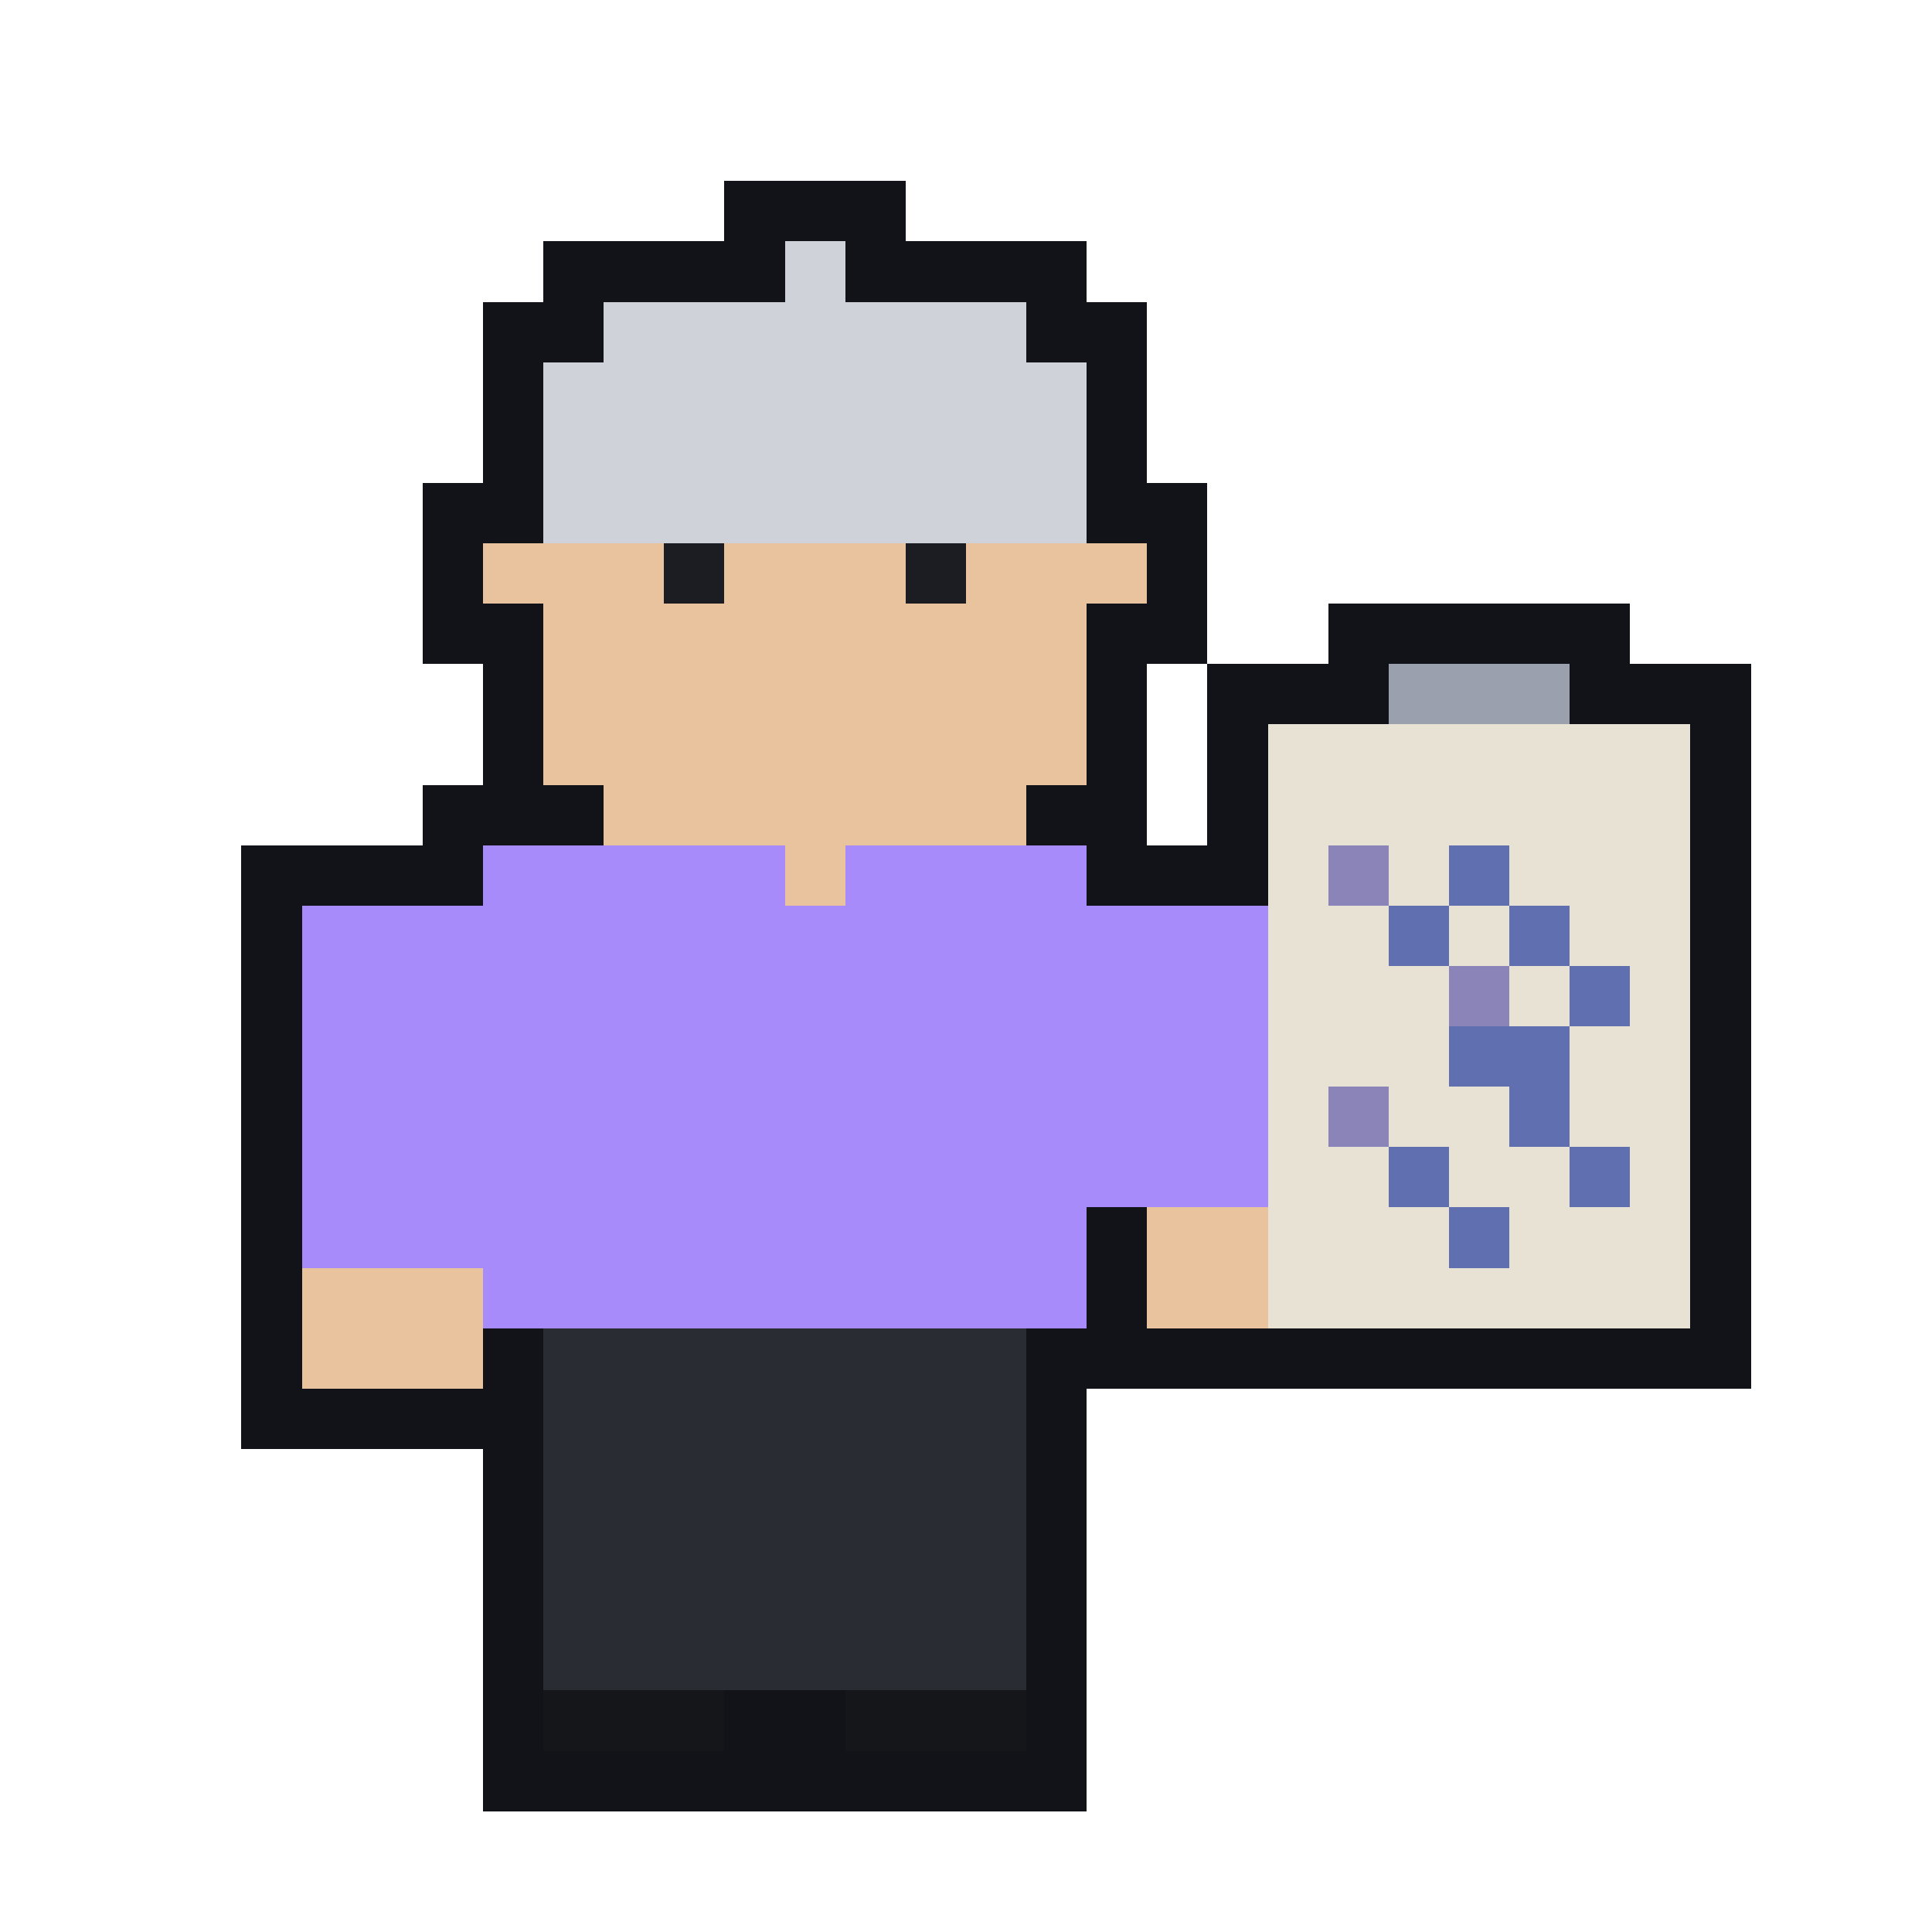
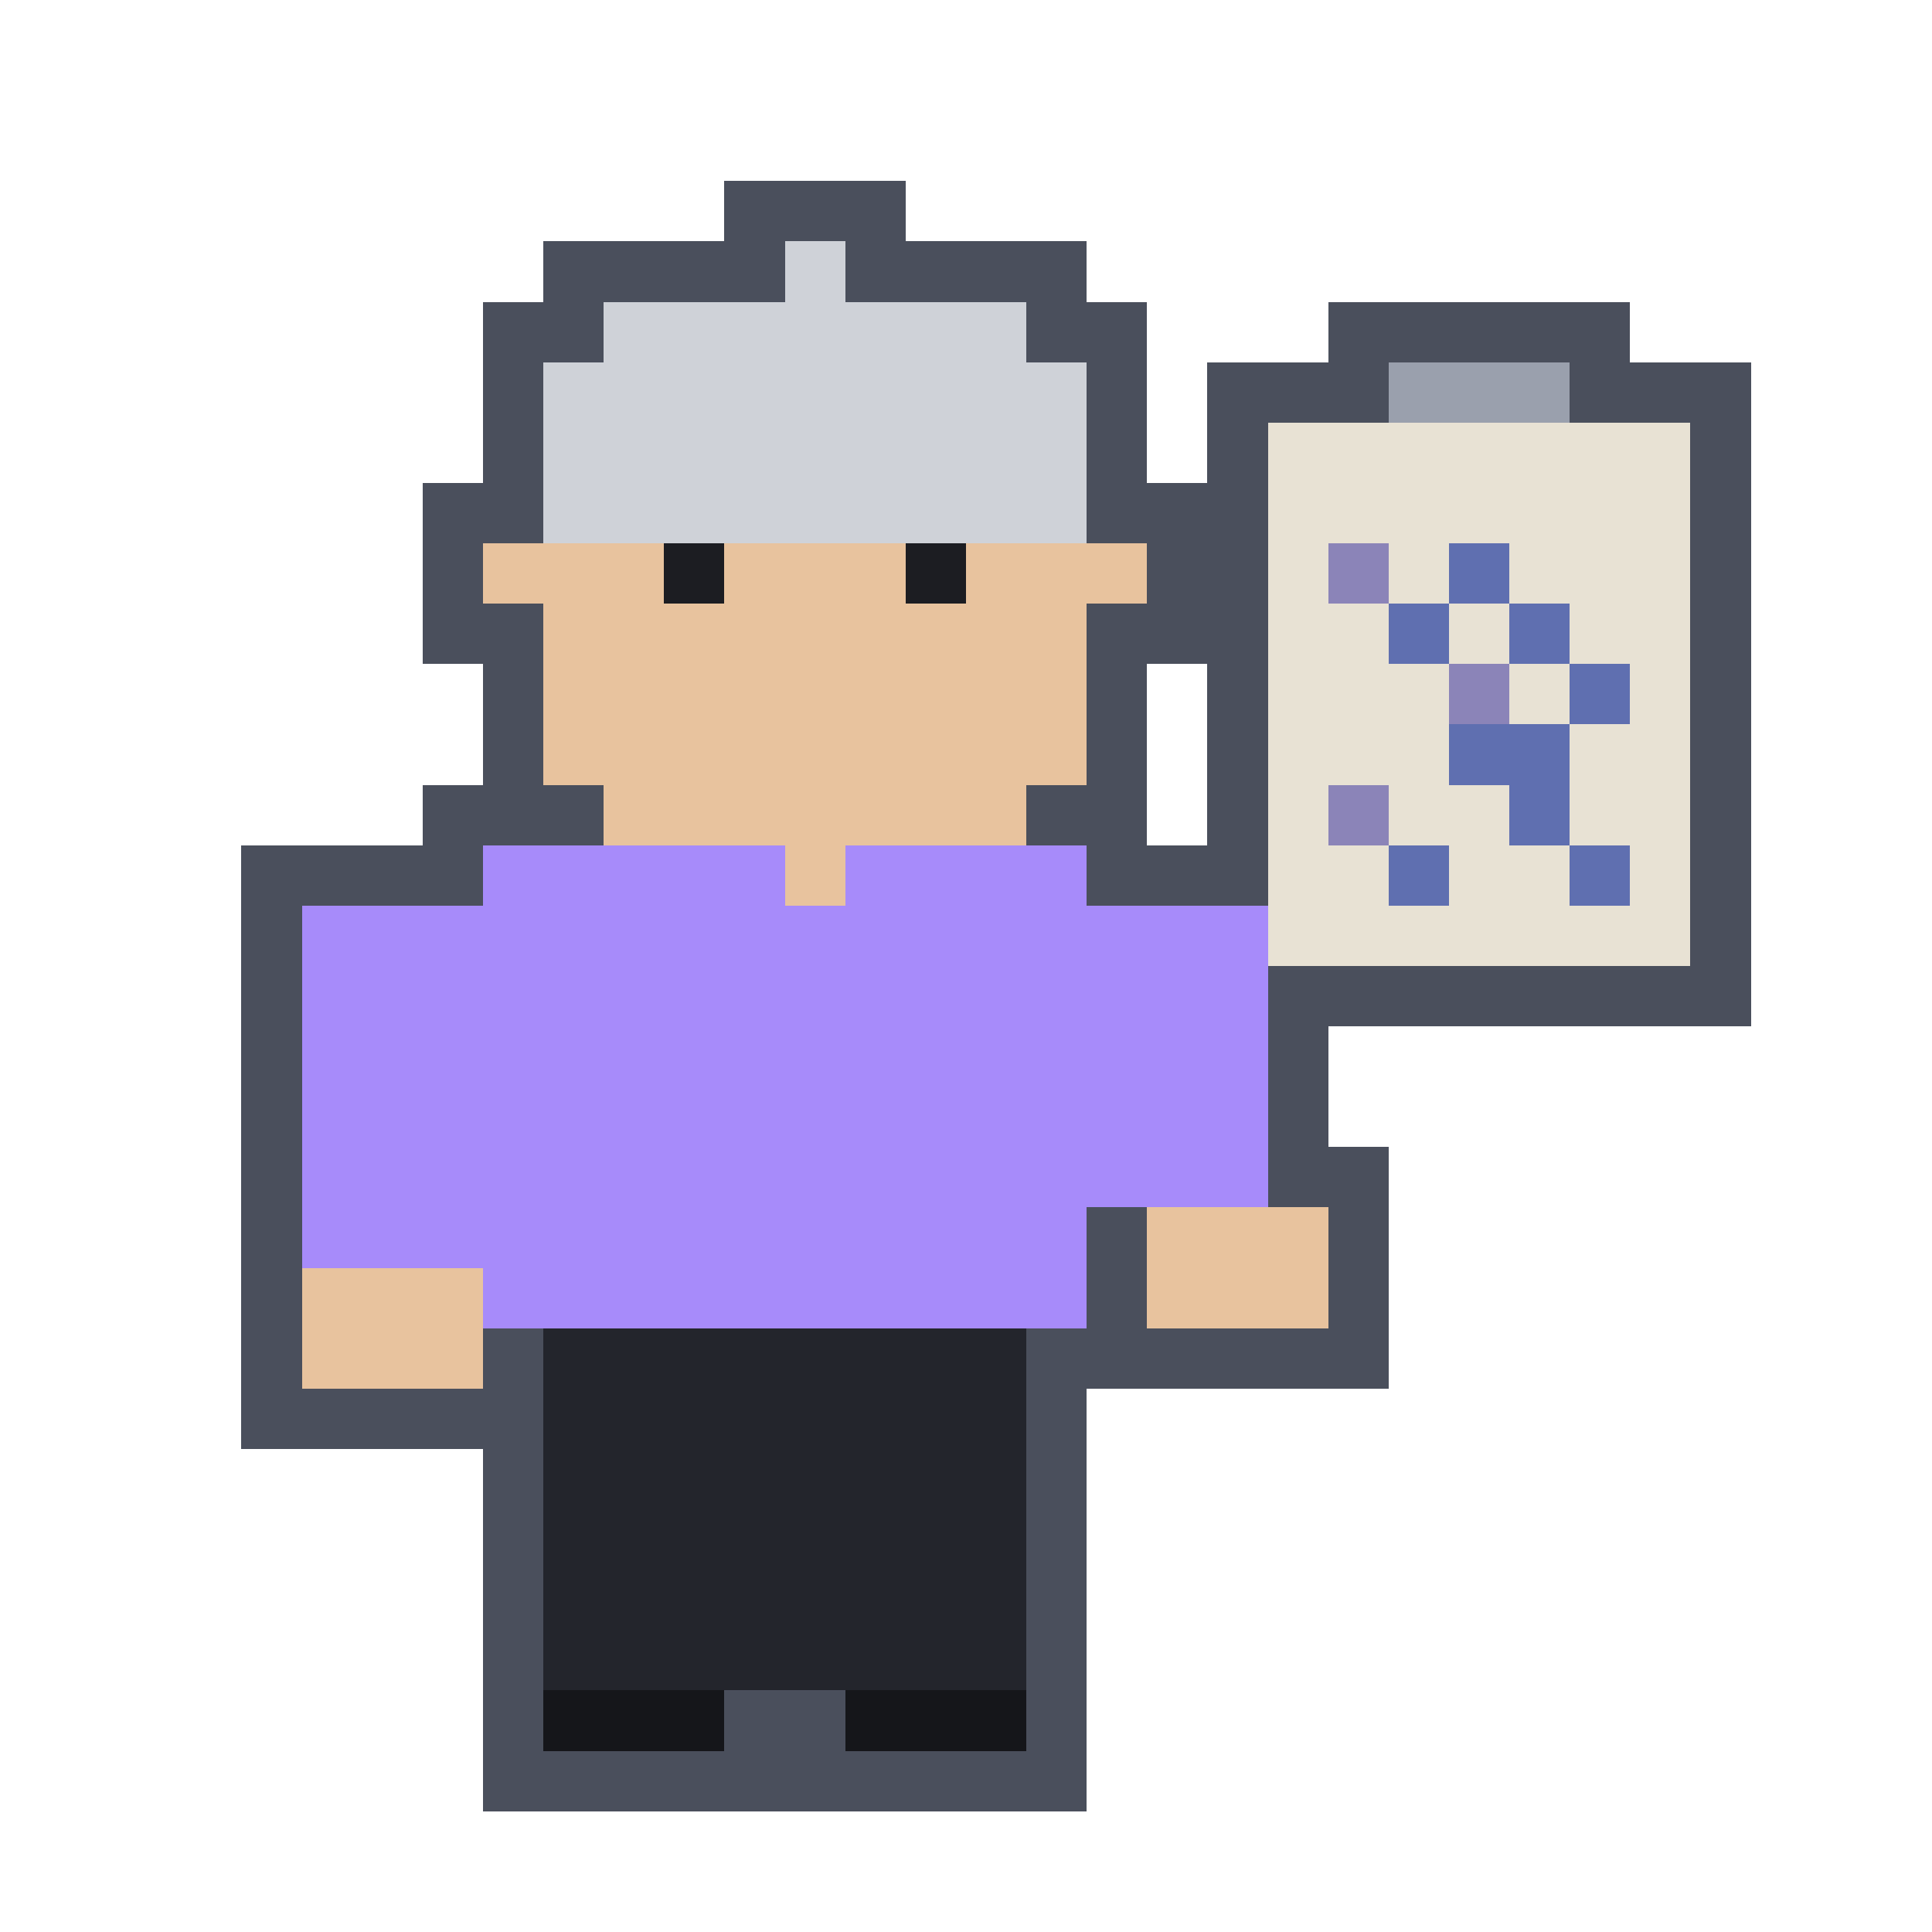
<svg xmlns="http://www.w3.org/2000/svg" viewBox="0 0 32 32" shape-rendering="crispEdges">
-   <rect x="12" y="3" width="3" height="1" fill="#121318" />
-   <rect x="9" y="4" width="4" height="1" fill="#121318" />
+   <rect x="12" y="3" width="3" height="1" fill="#4a4f5c" />
+   <rect x="9" y="4" width="4" height="1" fill="#4a4f5c" />
  <rect x="13" y="4" width="1" height="1" fill="#cfd2d8" />
-   <rect x="14" y="4" width="4" height="1" fill="#121318" />
-   <rect x="8" y="5" width="2" height="1" fill="#121318" />
+   <rect x="14" y="4" width="4" height="1" fill="#4a4f5c" />
+   <rect x="8" y="5" width="2" height="1" fill="#4a4f5c" />
  <rect x="10" y="5" width="7" height="1" fill="#cfd2d8" />
-   <rect x="17" y="5" width="2" height="1" fill="#121318" />
-   <rect x="8" y="6" width="1" height="1" fill="#121318" />
+   <rect x="17" y="5" width="2" height="1" fill="#4a4f5c" />
+   <rect x="22" y="5" width="5" height="1" fill="#4a4f5c" />
+   <rect x="8" y="6" width="1" height="1" fill="#4a4f5c" />
  <rect x="9" y="6" width="9" height="1" fill="#cfd2d8" />
-   <rect x="18" y="6" width="1" height="1" fill="#121318" />
-   <rect x="8" y="7" width="1" height="1" fill="#121318" />
+   <rect x="18" y="6" width="1" height="1" fill="#4a4f5c" />
+   <rect x="20" y="6" width="3" height="1" fill="#4a4f5c" />
+   <rect x="23" y="6" width="3" height="1" fill="#9aa0ad" />
+   <rect x="26" y="6" width="3" height="1" fill="#4a4f5c" />
+   <rect x="8" y="7" width="1" height="1" fill="#4a4f5c" />
  <rect x="9" y="7" width="9" height="1" fill="#cfd2d8" />
-   <rect x="18" y="7" width="1" height="1" fill="#121318" />
-   <rect x="7" y="8" width="2" height="1" fill="#121318" />
+   <rect x="18" y="7" width="1" height="1" fill="#4a4f5c" />
+   <rect x="20" y="7" width="1" height="1" fill="#4a4f5c" />
+   <rect x="21" y="7" width="7" height="1" fill="#e8e2d4" />
+   <rect x="28" y="7" width="1" height="1" fill="#4a4f5c" />
+   <rect x="7" y="8" width="2" height="1" fill="#4a4f5c" />
  <rect x="9" y="8" width="9" height="1" fill="#cfd2d8" />
-   <rect x="18" y="8" width="2" height="1" fill="#121318" />
-   <rect x="7" y="9" width="1" height="1" fill="#121318" />
+   <rect x="18" y="8" width="3" height="1" fill="#4a4f5c" />
+   <rect x="21" y="8" width="7" height="1" fill="#e8e2d4" />
+   <rect x="28" y="8" width="1" height="1" fill="#4a4f5c" />
+   <rect x="7" y="9" width="1" height="1" fill="#4a4f5c" />
  <rect x="8" y="9" width="3" height="1" fill="#e8c39e" />
  <rect x="11" y="9" width="1" height="1" fill="#1c1d22" />
  <rect x="12" y="9" width="3" height="1" fill="#e8c39e" />
  <rect x="15" y="9" width="1" height="1" fill="#1c1d22" />
  <rect x="16" y="9" width="3" height="1" fill="#e8c39e" />
-   <rect x="19" y="9" width="1" height="1" fill="#121318" />
-   <rect x="7" y="10" width="2" height="1" fill="#121318" />
+   <rect x="19" y="9" width="2" height="1" fill="#4a4f5c" />
+   <rect x="21" y="9" width="1" height="1" fill="#e8e2d4" />
+   <rect x="22" y="9" width="1" height="1" fill="#8b84b8" />
+   <rect x="23" y="9" width="1" height="1" fill="#e8e2d4" />
+   <rect x="24" y="9" width="1" height="1" fill="#5f6fb0" />
+   <rect x="25" y="9" width="3" height="1" fill="#e8e2d4" />
+   <rect x="28" y="9" width="1" height="1" fill="#4a4f5c" />
+   <rect x="7" y="10" width="2" height="1" fill="#4a4f5c" />
  <rect x="9" y="10" width="9" height="1" fill="#e8c39e" />
-   <rect x="18" y="10" width="2" height="1" fill="#121318" />
-   <rect x="22" y="10" width="5" height="1" fill="#121318" />
-   <rect x="8" y="11" width="1" height="1" fill="#121318" />
+   <rect x="18" y="10" width="3" height="1" fill="#4a4f5c" />
+   <rect x="21" y="10" width="2" height="1" fill="#e8e2d4" />
+   <rect x="23" y="10" width="1" height="1" fill="#5f6fb0" />
+   <rect x="24" y="10" width="1" height="1" fill="#e8e2d4" />
+   <rect x="25" y="10" width="1" height="1" fill="#5f6fb0" />
+   <rect x="26" y="10" width="2" height="1" fill="#e8e2d4" />
+   <rect x="28" y="10" width="1" height="1" fill="#4a4f5c" />
+   <rect x="8" y="11" width="1" height="1" fill="#4a4f5c" />
  <rect x="9" y="11" width="9" height="1" fill="#e8c39e" />
-   <rect x="18" y="11" width="1" height="1" fill="#121318" />
-   <rect x="20" y="11" width="3" height="1" fill="#121318" />
-   <rect x="23" y="11" width="3" height="1" fill="#9aa0ad" />
-   <rect x="26" y="11" width="3" height="1" fill="#121318" />
-   <rect x="8" y="12" width="1" height="1" fill="#121318" />
+   <rect x="18" y="11" width="1" height="1" fill="#4a4f5c" />
+   <rect x="20" y="11" width="1" height="1" fill="#4a4f5c" />
+   <rect x="21" y="11" width="3" height="1" fill="#e8e2d4" />
+   <rect x="24" y="11" width="1" height="1" fill="#8b84b8" />
+   <rect x="25" y="11" width="1" height="1" fill="#e8e2d4" />
+   <rect x="26" y="11" width="1" height="1" fill="#5f6fb0" />
+   <rect x="27" y="11" width="1" height="1" fill="#e8e2d4" />
+   <rect x="28" y="11" width="1" height="1" fill="#4a4f5c" />
+   <rect x="8" y="12" width="1" height="1" fill="#4a4f5c" />
  <rect x="9" y="12" width="9" height="1" fill="#e8c39e" />
-   <rect x="18" y="12" width="1" height="1" fill="#121318" />
-   <rect x="20" y="12" width="1" height="1" fill="#121318" />
-   <rect x="21" y="12" width="7" height="1" fill="#e8e2d4" />
-   <rect x="28" y="12" width="1" height="1" fill="#121318" />
-   <rect x="7" y="13" width="3" height="1" fill="#121318" />
+   <rect x="18" y="12" width="1" height="1" fill="#4a4f5c" />
+   <rect x="20" y="12" width="1" height="1" fill="#4a4f5c" />
+   <rect x="21" y="12" width="3" height="1" fill="#e8e2d4" />
+   <rect x="24" y="12" width="2" height="1" fill="#5f6fb0" />
+   <rect x="26" y="12" width="2" height="1" fill="#e8e2d4" />
+   <rect x="28" y="12" width="1" height="1" fill="#4a4f5c" />
+   <rect x="7" y="13" width="3" height="1" fill="#4a4f5c" />
  <rect x="10" y="13" width="7" height="1" fill="#e8c39e" />
-   <rect x="17" y="13" width="2" height="1" fill="#121318" />
-   <rect x="20" y="13" width="1" height="1" fill="#121318" />
-   <rect x="21" y="13" width="7" height="1" fill="#e8e2d4" />
-   <rect x="28" y="13" width="1" height="1" fill="#121318" />
-   <rect x="4" y="14" width="4" height="1" fill="#121318" />
+   <rect x="17" y="13" width="2" height="1" fill="#4a4f5c" />
+   <rect x="20" y="13" width="1" height="1" fill="#4a4f5c" />
+   <rect x="21" y="13" width="1" height="1" fill="#e8e2d4" />
+   <rect x="22" y="13" width="1" height="1" fill="#8b84b8" />
+   <rect x="23" y="13" width="2" height="1" fill="#e8e2d4" />
+   <rect x="25" y="13" width="1" height="1" fill="#5f6fb0" />
+   <rect x="26" y="13" width="2" height="1" fill="#e8e2d4" />
+   <rect x="28" y="13" width="1" height="1" fill="#4a4f5c" />
+   <rect x="4" y="14" width="4" height="1" fill="#4a4f5c" />
  <rect x="8" y="14" width="5" height="1" fill="#a78bfa" />
  <rect x="13" y="14" width="1" height="1" fill="#e8c39e" />
  <rect x="14" y="14" width="4" height="1" fill="#a78bfa" />
-   <rect x="18" y="14" width="3" height="1" fill="#121318" />
-   <rect x="21" y="14" width="1" height="1" fill="#e8e2d4" />
-   <rect x="22" y="14" width="1" height="1" fill="#8b84b8" />
-   <rect x="23" y="14" width="1" height="1" fill="#e8e2d4" />
-   <rect x="24" y="14" width="1" height="1" fill="#5f6fb0" />
-   <rect x="25" y="14" width="3" height="1" fill="#e8e2d4" />
-   <rect x="28" y="14" width="1" height="1" fill="#121318" />
-   <rect x="4" y="15" width="1" height="1" fill="#121318" />
+   <rect x="18" y="14" width="3" height="1" fill="#4a4f5c" />
+   <rect x="21" y="14" width="2" height="1" fill="#e8e2d4" />
+   <rect x="23" y="14" width="1" height="1" fill="#5f6fb0" />
+   <rect x="24" y="14" width="2" height="1" fill="#e8e2d4" />
+   <rect x="26" y="14" width="1" height="1" fill="#5f6fb0" />
+   <rect x="27" y="14" width="1" height="1" fill="#e8e2d4" />
+   <rect x="28" y="14" width="1" height="1" fill="#4a4f5c" />
+   <rect x="4" y="15" width="1" height="1" fill="#4a4f5c" />
  <rect x="5" y="15" width="16" height="1" fill="#a78bfa" />
-   <rect x="21" y="15" width="2" height="1" fill="#e8e2d4" />
-   <rect x="23" y="15" width="1" height="1" fill="#5f6fb0" />
-   <rect x="24" y="15" width="1" height="1" fill="#e8e2d4" />
-   <rect x="25" y="15" width="1" height="1" fill="#5f6fb0" />
-   <rect x="26" y="15" width="2" height="1" fill="#e8e2d4" />
-   <rect x="28" y="15" width="1" height="1" fill="#121318" />
-   <rect x="4" y="16" width="1" height="1" fill="#121318" />
+   <rect x="21" y="15" width="7" height="1" fill="#e8e2d4" />
+   <rect x="28" y="15" width="1" height="1" fill="#4a4f5c" />
+   <rect x="4" y="16" width="1" height="1" fill="#4a4f5c" />
  <rect x="5" y="16" width="16" height="1" fill="#a78bfa" />
-   <rect x="21" y="16" width="3" height="1" fill="#e8e2d4" />
-   <rect x="24" y="16" width="1" height="1" fill="#8b84b8" />
-   <rect x="25" y="16" width="1" height="1" fill="#e8e2d4" />
-   <rect x="26" y="16" width="1" height="1" fill="#5f6fb0" />
-   <rect x="27" y="16" width="1" height="1" fill="#e8e2d4" />
-   <rect x="28" y="16" width="1" height="1" fill="#121318" />
-   <rect x="4" y="17" width="1" height="1" fill="#121318" />
+   <rect x="21" y="16" width="8" height="1" fill="#4a4f5c" />
+   <rect x="4" y="17" width="1" height="1" fill="#4a4f5c" />
  <rect x="5" y="17" width="16" height="1" fill="#a78bfa" />
-   <rect x="21" y="17" width="3" height="1" fill="#e8e2d4" />
-   <rect x="24" y="17" width="2" height="1" fill="#5f6fb0" />
-   <rect x="26" y="17" width="2" height="1" fill="#e8e2d4" />
-   <rect x="28" y="17" width="1" height="1" fill="#121318" />
-   <rect x="4" y="18" width="1" height="1" fill="#121318" />
+   <rect x="21" y="17" width="1" height="1" fill="#4a4f5c" />
+   <rect x="4" y="18" width="1" height="1" fill="#4a4f5c" />
  <rect x="5" y="18" width="16" height="1" fill="#a78bfa" />
-   <rect x="21" y="18" width="1" height="1" fill="#e8e2d4" />
-   <rect x="22" y="18" width="1" height="1" fill="#8b84b8" />
-   <rect x="23" y="18" width="2" height="1" fill="#e8e2d4" />
-   <rect x="25" y="18" width="1" height="1" fill="#5f6fb0" />
-   <rect x="26" y="18" width="2" height="1" fill="#e8e2d4" />
-   <rect x="28" y="18" width="1" height="1" fill="#121318" />
-   <rect x="4" y="19" width="1" height="1" fill="#121318" />
+   <rect x="21" y="18" width="1" height="1" fill="#4a4f5c" />
+   <rect x="4" y="19" width="1" height="1" fill="#4a4f5c" />
  <rect x="5" y="19" width="16" height="1" fill="#a78bfa" />
-   <rect x="21" y="19" width="2" height="1" fill="#e8e2d4" />
-   <rect x="23" y="19" width="1" height="1" fill="#5f6fb0" />
-   <rect x="24" y="19" width="2" height="1" fill="#e8e2d4" />
-   <rect x="26" y="19" width="1" height="1" fill="#5f6fb0" />
-   <rect x="27" y="19" width="1" height="1" fill="#e8e2d4" />
-   <rect x="28" y="19" width="1" height="1" fill="#121318" />
-   <rect x="4" y="20" width="1" height="1" fill="#121318" />
+   <rect x="21" y="19" width="2" height="1" fill="#4a4f5c" />
+   <rect x="4" y="20" width="1" height="1" fill="#4a4f5c" />
  <rect x="5" y="20" width="13" height="1" fill="#a78bfa" />
-   <rect x="18" y="20" width="1" height="1" fill="#121318" />
-   <rect x="19" y="20" width="2" height="1" fill="#e8c39e" />
-   <rect x="21" y="20" width="3" height="1" fill="#e8e2d4" />
-   <rect x="24" y="20" width="1" height="1" fill="#5f6fb0" />
-   <rect x="25" y="20" width="3" height="1" fill="#e8e2d4" />
-   <rect x="28" y="20" width="1" height="1" fill="#121318" />
-   <rect x="4" y="21" width="1" height="1" fill="#121318" />
+   <rect x="18" y="20" width="1" height="1" fill="#4a4f5c" />
+   <rect x="19" y="20" width="3" height="1" fill="#e8c39e" />
+   <rect x="22" y="20" width="1" height="1" fill="#4a4f5c" />
+   <rect x="4" y="21" width="1" height="1" fill="#4a4f5c" />
  <rect x="5" y="21" width="3" height="1" fill="#e8c39e" />
  <rect x="8" y="21" width="10" height="1" fill="#a78bfa" />
-   <rect x="18" y="21" width="1" height="1" fill="#121318" />
-   <rect x="19" y="21" width="2" height="1" fill="#e8c39e" />
-   <rect x="21" y="21" width="7" height="1" fill="#e8e2d4" />
-   <rect x="28" y="21" width="1" height="1" fill="#121318" />
-   <rect x="4" y="22" width="1" height="1" fill="#121318" />
+   <rect x="18" y="21" width="1" height="1" fill="#4a4f5c" />
+   <rect x="19" y="21" width="3" height="1" fill="#e8c39e" />
+   <rect x="22" y="21" width="1" height="1" fill="#4a4f5c" />
+   <rect x="4" y="22" width="1" height="1" fill="#4a4f5c" />
  <rect x="5" y="22" width="3" height="1" fill="#e8c39e" />
-   <rect x="8" y="22" width="1" height="1" fill="#121318" />
-   <rect x="9" y="22" width="8" height="1" fill="#2a2c33" />
-   <rect x="17" y="22" width="12" height="1" fill="#121318" />
-   <rect x="4" y="23" width="5" height="1" fill="#121318" />
-   <rect x="9" y="23" width="8" height="1" fill="#2a2c33" />
-   <rect x="17" y="23" width="1" height="1" fill="#121318" />
-   <rect x="8" y="24" width="1" height="1" fill="#121318" />
-   <rect x="9" y="24" width="8" height="1" fill="#2a2c33" />
-   <rect x="17" y="24" width="1" height="1" fill="#121318" />
-   <rect x="8" y="25" width="1" height="1" fill="#121318" />
-   <rect x="9" y="25" width="8" height="1" fill="#2a2c33" />
-   <rect x="17" y="25" width="1" height="1" fill="#121318" />
-   <rect x="8" y="26" width="1" height="1" fill="#121318" />
-   <rect x="9" y="26" width="8" height="1" fill="#2a2c33" />
-   <rect x="17" y="26" width="1" height="1" fill="#121318" />
-   <rect x="8" y="27" width="1" height="1" fill="#121318" />
-   <rect x="9" y="27" width="8" height="1" fill="#2a2c33" />
-   <rect x="17" y="27" width="1" height="1" fill="#121318" />
-   <rect x="8" y="28" width="1" height="1" fill="#121318" />
+   <rect x="8" y="22" width="1" height="1" fill="#4a4f5c" />
+   <rect x="9" y="22" width="8" height="1" fill="#23252c" />
+   <rect x="17" y="22" width="6" height="1" fill="#4a4f5c" />
+   <rect x="4" y="23" width="5" height="1" fill="#4a4f5c" />
+   <rect x="9" y="23" width="8" height="1" fill="#23252c" />
+   <rect x="17" y="23" width="1" height="1" fill="#4a4f5c" />
+   <rect x="8" y="24" width="1" height="1" fill="#4a4f5c" />
+   <rect x="9" y="24" width="8" height="1" fill="#23252c" />
+   <rect x="17" y="24" width="1" height="1" fill="#4a4f5c" />
+   <rect x="8" y="25" width="1" height="1" fill="#4a4f5c" />
+   <rect x="9" y="25" width="8" height="1" fill="#23252c" />
+   <rect x="17" y="25" width="1" height="1" fill="#4a4f5c" />
+   <rect x="8" y="26" width="1" height="1" fill="#4a4f5c" />
+   <rect x="9" y="26" width="8" height="1" fill="#23252c" />
+   <rect x="17" y="26" width="1" height="1" fill="#4a4f5c" />
+   <rect x="8" y="27" width="1" height="1" fill="#4a4f5c" />
+   <rect x="9" y="27" width="8" height="1" fill="#23252c" />
+   <rect x="17" y="27" width="1" height="1" fill="#4a4f5c" />
+   <rect x="8" y="28" width="1" height="1" fill="#4a4f5c" />
  <rect x="9" y="28" width="3" height="1" fill="#15161a" />
-   <rect x="12" y="28" width="2" height="1" fill="#121318" />
+   <rect x="12" y="28" width="2" height="1" fill="#4a4f5c" />
  <rect x="14" y="28" width="3" height="1" fill="#15161a" />
-   <rect x="17" y="28" width="1" height="1" fill="#121318" />
-   <rect x="8" y="29" width="10" height="1" fill="#121318" />
+   <rect x="17" y="28" width="1" height="1" fill="#4a4f5c" />
+   <rect x="8" y="29" width="10" height="1" fill="#4a4f5c" />
</svg>
